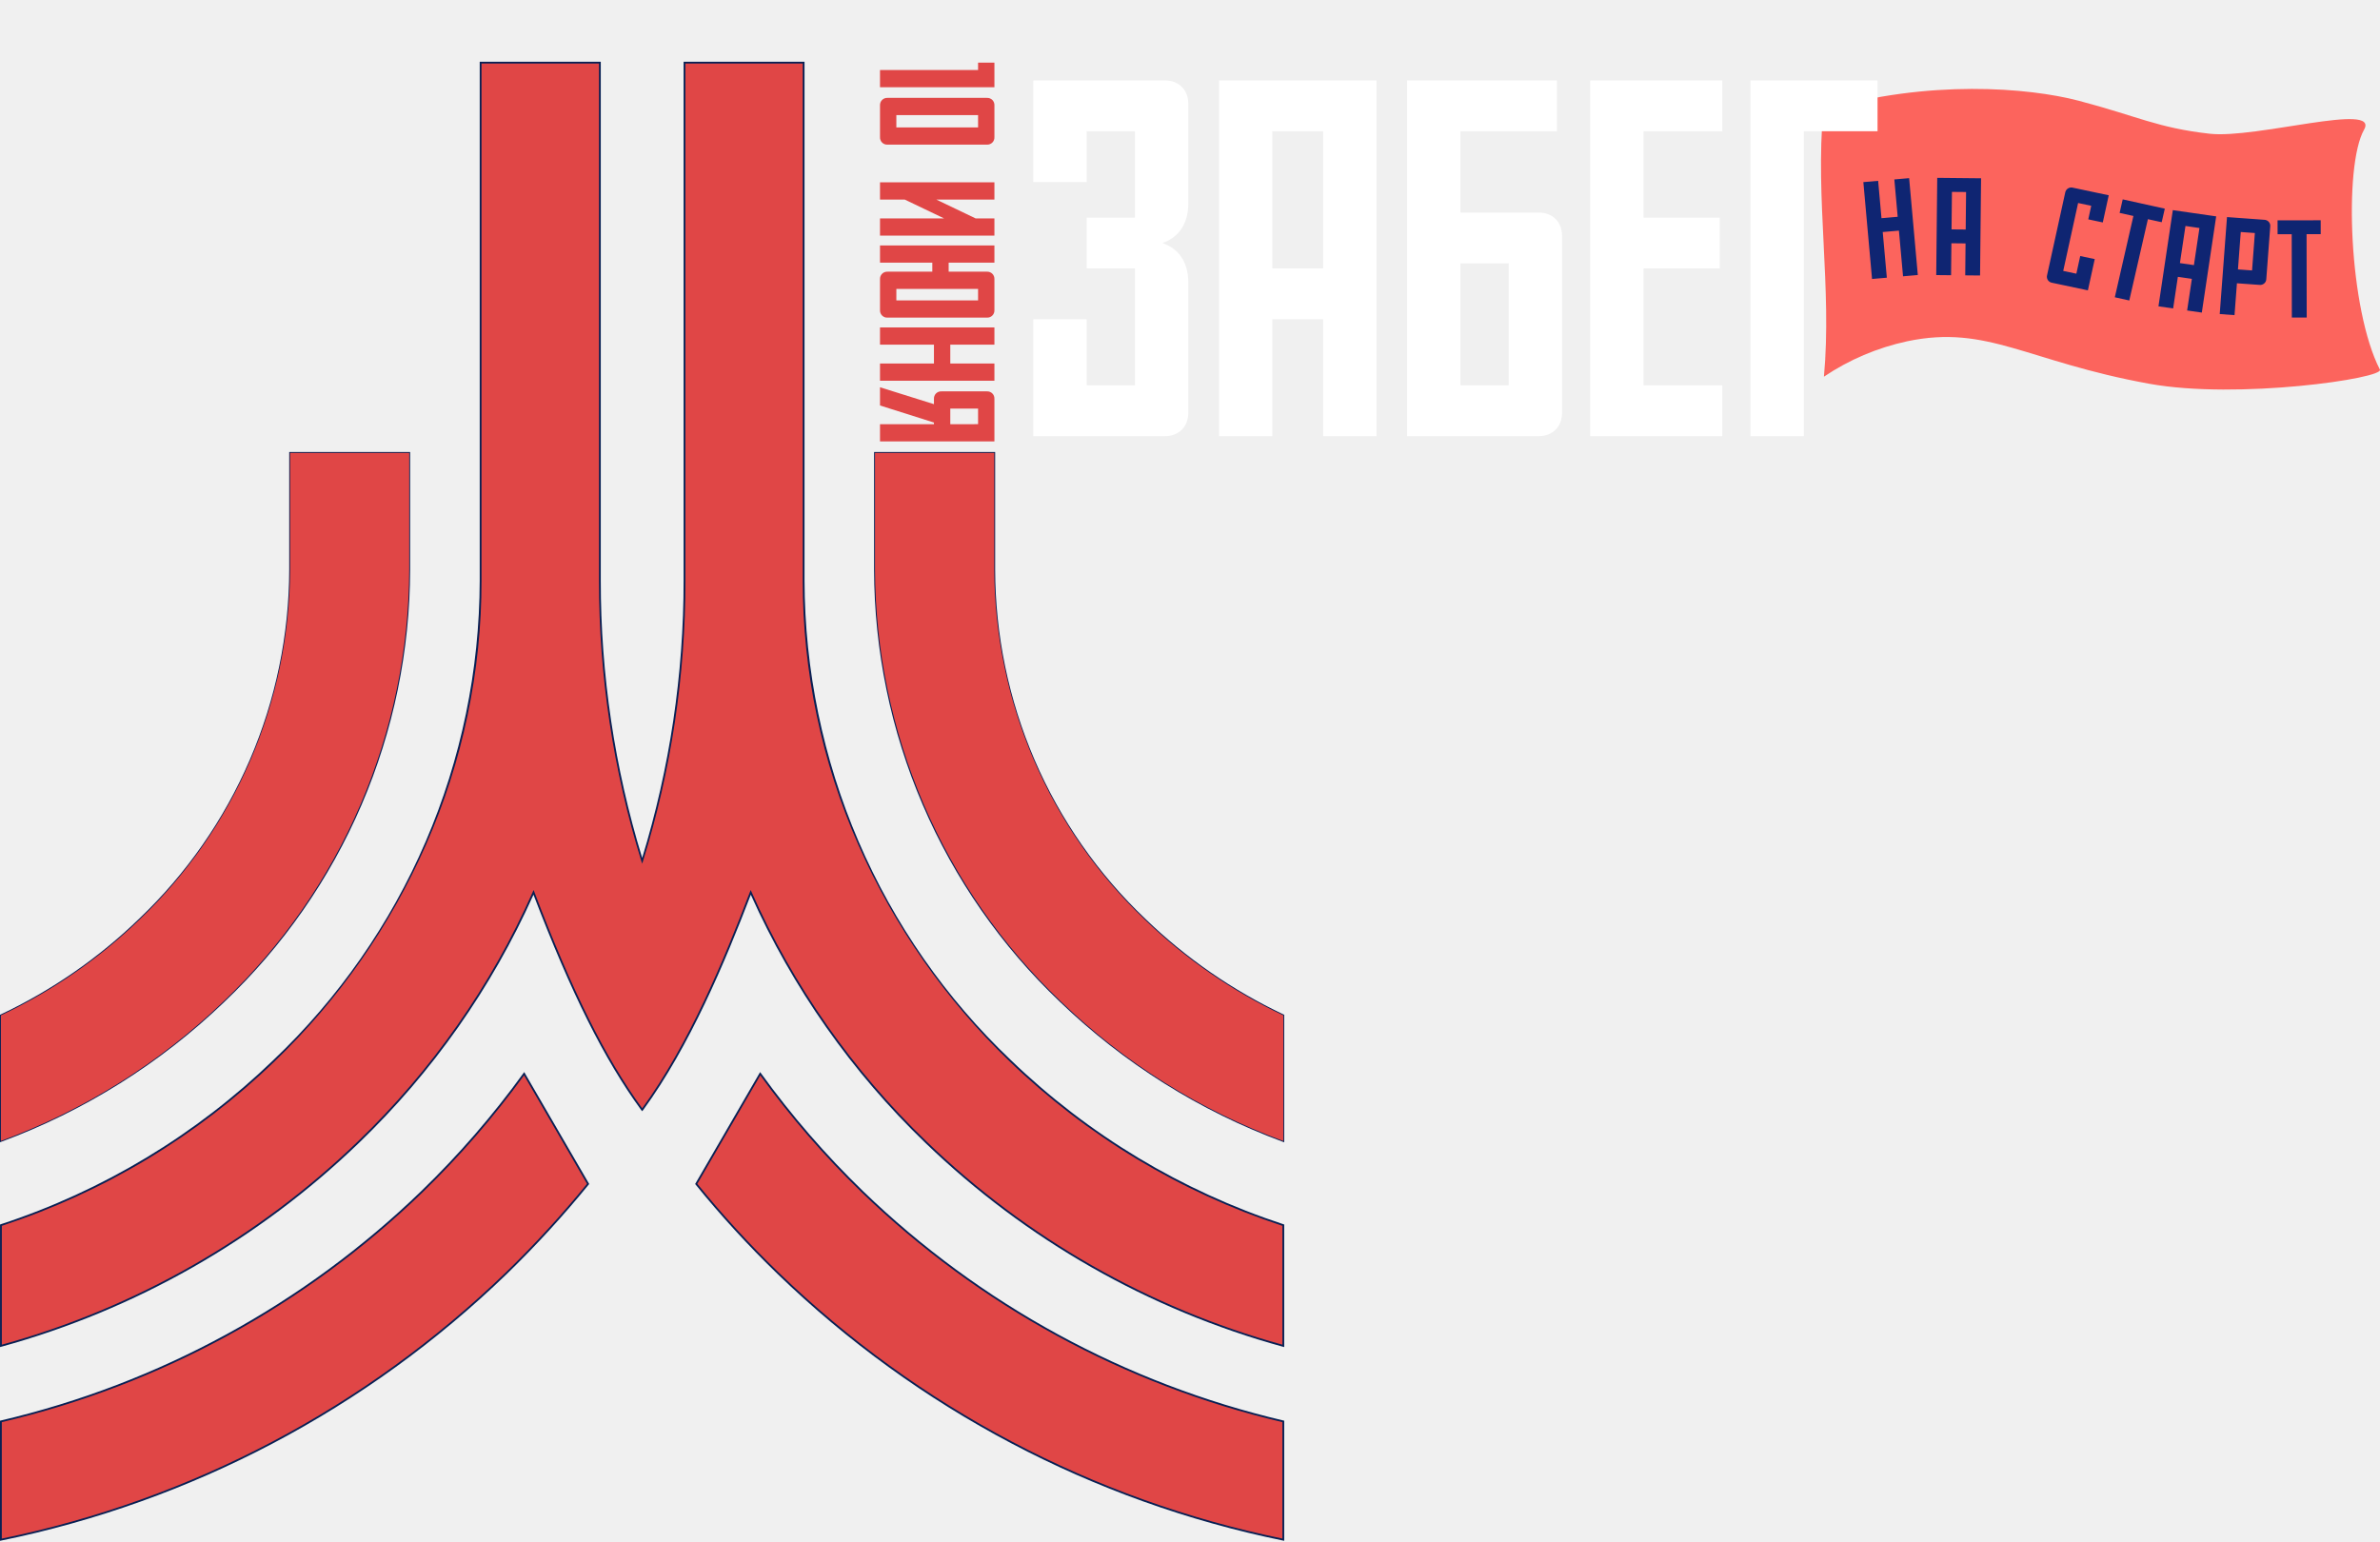
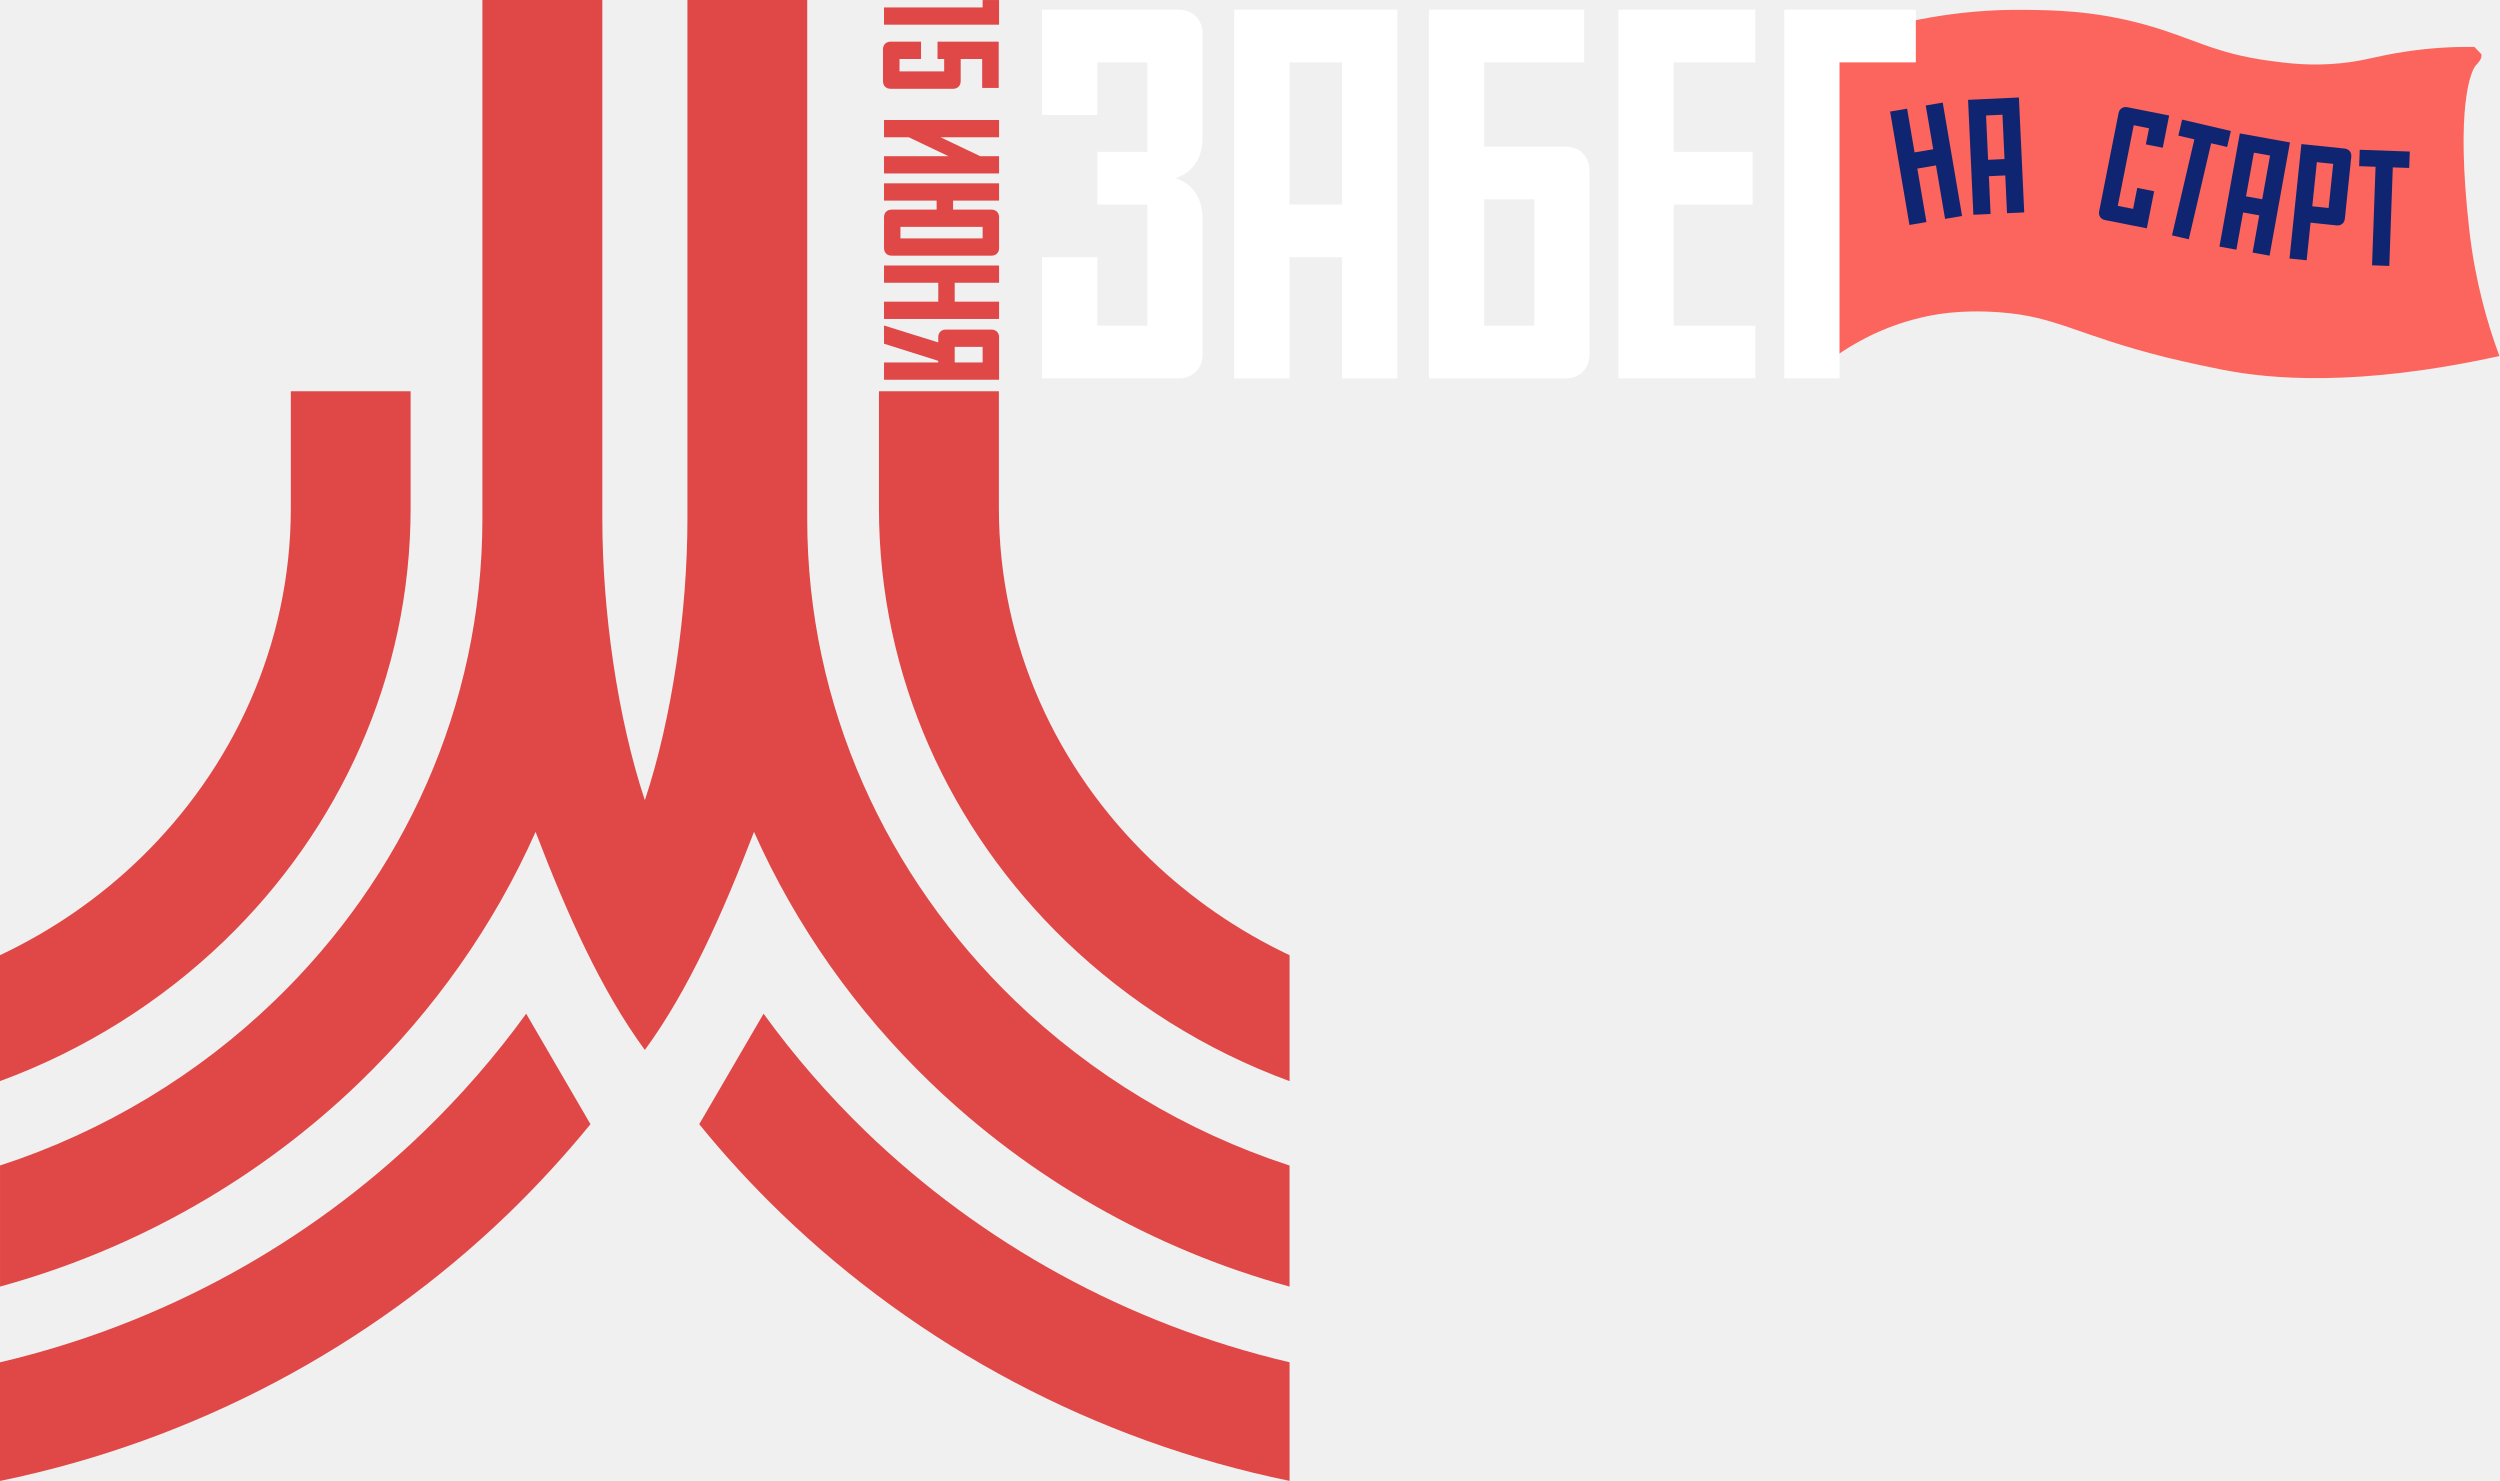
- <svg xmlns="http://www.w3.org/2000/svg" width="562" height="364" viewBox="0 0 562 364" fill="none">
-   <path d="M138.872 279.606C132.841 287.015 126.384 294.062 119.534 300.714C86.493 332.598 45.117 354.418 0.213 363.638V335.697C37.612 326.925 71.958 308.183 99.627 281.448C108.47 272.886 116.547 263.561 123.765 253.581L138.872 279.606Z" fill="#E04646" />
-   <path d="M238.536 250.499C223.204 235.874 210.979 218.286 202.597 198.793C194.216 179.301 189.85 158.308 189.763 137.078V14.791H161.638V137.078C161.634 159.53 158.263 181.854 151.639 203.299C145.021 181.852 141.654 159.529 141.652 137.078V14.791H113.49V137.078C113.411 158.31 109.047 179.306 100.664 198.799C92.281 218.292 80.05 235.879 64.711 250.499C46.422 268.183 24.37 281.465 0.219 289.344V317.862C31.916 309.165 60.934 292.629 84.618 269.765C102.065 252.948 116.112 232.908 125.988 210.746C133.318 229.975 141.437 248.166 151.571 262.017L151.639 262.103L151.712 262.017C161.828 248.166 169.929 229.975 177.277 210.746C187.154 232.913 201.208 252.954 218.665 269.765C242.338 292.628 271.346 309.165 303.034 317.862V289.344C278.885 281.457 256.833 268.175 238.536 250.499Z" fill="#E04646" />
-   <path d="M0 269.764V239.662L0.123 239.604C12.179 233.922 23.223 226.29 32.814 217.013C43.989 206.393 52.897 193.603 58.997 179.42C65.096 165.238 68.26 149.959 68.295 134.511V106.744H96.844V134.511C96.816 153.619 92.916 172.522 85.381 190.07C77.847 207.618 66.835 223.444 53.015 236.587C37.89 251.13 19.94 262.388 0.287 269.658L0 269.764ZM0.426 239.933V269.151C19.913 261.897 37.711 250.709 52.72 236.278C66.499 223.176 77.478 207.397 84.99 189.903C92.502 172.408 96.39 153.562 96.419 134.511V107.171H68.721V134.511C68.685 150.016 65.51 165.352 59.389 179.588C53.267 193.823 44.326 206.661 33.109 217.321C23.517 226.599 12.477 234.237 0.426 239.933Z" fill="#082054" />
-   <path d="M303.246 269.777L302.96 269.67C283.312 262.405 265.373 251.141 250.268 236.587C236.444 223.446 225.426 207.621 217.885 190.073C210.344 172.526 206.437 153.622 206.402 134.511V106.744H234.989V134.511C235.022 149.959 238.184 165.239 244.284 179.422C250.383 193.604 259.292 206.394 270.47 217.013C280.056 226.278 291.087 233.909 303.125 239.604L303.246 239.662V269.777ZM206.828 107.171V134.511C206.863 153.564 210.758 172.411 218.277 189.906C225.796 207.4 236.78 223.178 250.563 236.278C265.551 250.722 283.339 261.916 302.82 269.164V239.933C290.788 234.224 279.762 226.587 270.175 217.321C258.956 206.663 250.014 193.825 243.892 179.589C237.77 165.353 234.596 150.017 234.563 134.511V107.171H206.828Z" fill="#082054" />
-   <path d="M179.512 253.581C186.726 263.57 194.804 272.902 203.651 281.467C231.32 308.181 265.652 326.915 303.034 335.697V363.632C258.138 354.412 216.772 332.592 183.744 300.708C176.876 294.076 170.418 287.029 164.406 279.607L179.512 253.581Z" fill="#E04646" />
-   <path d="M234.816 14.792V20.603H207.801V16.535H230.958V14.792H234.816Z" fill="#E04646" />
-   <path d="M207.801 24.899C207.787 24.661 207.823 24.424 207.908 24.201C207.992 23.979 208.122 23.777 208.29 23.608C208.458 23.44 208.659 23.309 208.881 23.225C209.102 23.14 209.339 23.103 209.576 23.117H233.041C233.278 23.103 233.515 23.14 233.736 23.225C233.958 23.309 234.159 23.44 234.327 23.608C234.494 23.777 234.625 23.979 234.709 24.201C234.793 24.424 234.83 24.661 234.816 24.899V32.375C234.83 32.613 234.793 32.851 234.709 33.073C234.625 33.295 234.494 33.497 234.327 33.666C234.159 33.834 233.958 33.965 233.736 34.049C233.515 34.134 233.278 34.171 233.041 34.157H209.576C209.339 34.171 209.102 34.134 208.881 34.049C208.659 33.965 208.458 33.834 208.29 33.666C208.123 33.497 207.992 33.295 207.908 33.073C207.824 32.851 207.787 32.613 207.801 32.375V24.899ZM211.66 30.09H230.957V27.184H211.66V30.09Z" fill="#E04646" />
-   <path d="M207.801 51.581H222.93L213.629 47.126H207.801V43.059H234.816V47.126H221.077L230.378 51.581H234.816V55.648H207.801V51.581Z" fill="#E04646" />
-   <path d="M207.801 65.947C207.787 65.709 207.824 65.472 207.908 65.249C207.992 65.027 208.123 64.825 208.29 64.657C208.458 64.488 208.659 64.358 208.881 64.273C209.102 64.188 209.339 64.151 209.576 64.165H220.151V62.034H207.801V57.967H234.816V62.034H224.011V64.165H233.041C233.278 64.151 233.515 64.188 233.736 64.273C233.958 64.357 234.159 64.488 234.327 64.656C234.494 64.825 234.625 65.027 234.709 65.249C234.793 65.471 234.83 65.709 234.816 65.947V73.229C234.83 73.467 234.793 73.705 234.709 73.927C234.625 74.15 234.494 74.352 234.327 74.52C234.159 74.688 233.958 74.819 233.736 74.903C233.515 74.988 233.278 75.025 233.041 75.011H209.576C209.339 75.025 209.102 74.988 208.881 74.903C208.659 74.819 208.458 74.688 208.29 74.52C208.122 74.352 207.992 74.15 207.908 73.927C207.823 73.705 207.787 73.467 207.801 73.229V65.947ZM211.66 70.944H230.957V68.232H211.66V70.944Z" fill="#E04646" />
-   <path d="M234.816 89.918H207.801V85.851H220.537V81.396H207.801V77.329H234.816V81.396H224.396V85.851H234.816V89.918Z" fill="#E04646" />
-   <path d="M207.801 91.462L220.537 95.452V94.213C220.524 93.975 220.56 93.737 220.644 93.515C220.729 93.292 220.859 93.09 221.027 92.922C221.194 92.753 221.396 92.623 221.617 92.538C221.839 92.453 222.076 92.416 222.313 92.43H233.041C233.278 92.416 233.515 92.453 233.737 92.538C233.958 92.623 234.159 92.753 234.327 92.922C234.495 93.09 234.625 93.292 234.709 93.515C234.794 93.737 234.83 93.975 234.816 94.213V104.246H207.801V100.179H220.537V99.791L207.801 95.762V91.462ZM230.958 100.178V96.498H224.396V100.179L230.958 100.178Z" fill="#E04646" />
-   <path d="M0 363.901V335.529L0.164 335.49C37.528 326.734 71.842 308.009 99.479 281.294C108.311 272.739 116.38 263.424 123.592 253.456L123.784 253.191L123.948 253.473L139.129 279.627L139.037 279.742C132.999 287.156 126.536 294.21 119.681 300.869C86.632 332.809 45.21 354.652 0.256 363.846L0 363.901ZM0.426 335.867V363.375C45.205 354.167 86.459 332.384 119.386 300.561C126.194 293.948 132.614 286.945 138.614 279.586L123.745 253.971C116.566 263.86 108.545 273.105 99.774 281.602C72.123 308.331 37.802 327.078 0.426 335.867Z" fill="#082054" />
-   <path d="M303.246 318.141L302.977 318.068C271.262 309.344 242.227 292.791 218.518 269.919C201.149 253.222 187.151 233.32 177.292 211.302C171.233 227.122 162.893 247.069 151.883 262.145L151.63 262.439L151.404 262.149C142.728 250.291 134.877 234.595 125.973 211.302C116.115 233.315 102.124 253.217 84.766 269.919C61.047 292.795 32.001 309.348 0.275 318.068L0.006 318.141V289.19L0.154 289.142C24.264 281.25 46.283 267.987 64.564 250.345C79.913 235.769 92.147 218.211 100.521 198.738C108.896 179.266 113.236 158.287 113.277 137.078V14.577H141.864V137.078C141.845 159.292 145.14 181.383 151.638 202.618C158.144 181.385 161.443 159.293 161.425 137.078V14.577H189.976V137.078C190.024 158.286 194.367 179.262 202.74 198.733C211.113 218.204 223.342 235.764 238.684 250.345C256.974 267.977 278.993 281.239 303.099 289.142L303.246 289.19L303.246 318.141ZM177.263 210.188L177.472 210.657C187.317 232.811 201.358 252.833 218.813 269.61C242.402 292.368 271.277 308.857 302.82 317.582V289.499C278.71 281.57 256.688 268.294 238.389 250.653C223.277 236.107 211.146 218.735 202.678 199.515C194.001 179.853 189.529 158.583 189.55 137.078V15.005H161.851V137.078C161.875 159.555 158.5 181.906 151.84 203.365L151.638 203.974L151.437 203.365C144.784 181.904 141.413 159.554 141.438 137.078V15.005H113.703V137.078C113.726 158.582 109.257 179.852 100.586 199.515C92.12 218.74 79.982 236.114 64.859 250.653C46.569 268.304 24.547 281.582 0.432 289.499V317.582C31.986 308.86 60.872 292.371 84.471 269.61C101.915 252.827 115.948 232.806 125.793 210.657L126.002 210.186L126.186 210.668C135.118 234.101 142.973 249.865 151.642 261.753C162.676 246.594 171.031 226.496 177.079 210.668L177.263 210.188Z" fill="#082054" />
-   <path d="M68.508 134.511C68.445 149.983 65.263 165.282 59.154 179.487C53.045 193.692 44.135 206.51 32.961 217.167C23.35 226.455 12.287 234.1 0.213 239.798V269.458C19.852 262.224 37.781 250.978 52.868 236.433C66.64 223.29 77.618 207.483 85.139 189.966C92.66 172.45 96.57 153.585 96.632 134.511V106.957H68.508V134.511Z" fill="#E04646" />
-   <path d="M234.776 106.957H206.615V134.511C206.684 153.588 210.601 172.453 218.129 189.969C225.656 207.486 236.639 223.291 250.415 236.433C265.482 250.989 283.402 262.24 303.034 269.47V239.798C290.978 234.088 279.93 226.444 270.323 217.167C259.145 206.512 250.233 193.696 244.124 179.49C238.014 165.284 234.835 149.984 234.776 134.511V106.957Z" fill="#E04646" />
-   <path d="M303.246 363.894L302.99 363.84C258.045 354.645 216.634 332.802 183.596 300.863C176.724 294.222 170.26 287.169 164.24 279.742L164.148 279.627L164.222 279.498L179.493 253.191L179.685 253.456C186.894 263.433 194.963 272.754 203.798 281.312C231.438 308.002 265.736 326.718 303.082 335.489L303.246 335.529L303.246 363.894ZM164.663 279.585C170.644 286.958 177.065 293.961 183.891 300.554C216.806 332.376 258.05 354.16 302.82 363.368V335.867C265.463 327.062 231.157 308.324 203.503 281.62C194.728 273.12 186.708 263.869 179.532 253.971L164.663 279.585Z" fill="#082054" />
-   <path d="M430.542 26.013C455.353 18.718 479.013 20.685 490.826 23.785C504.792 27.45 509.424 30.199 521.787 31.583C532.775 32.813 561.978 23.99 558.239 30.627C553.366 39.278 554.699 73.16 561.976 87.287C563.035 89.341 528.451 94.429 507.497 90.629C478.609 85.391 469.308 76.606 450.339 80.603C443.312 82.118 436.643 84.954 430.691 88.958C432.626 68.069 428.607 46.902 430.542 26.013Z" fill="#FC645D" />
-   <path d="M447.319 42.376L448.11 51.198L444.284 51.53L443.494 42.707L440 43.009L442.054 65.886L445.547 65.584L444.576 54.798L448.402 54.467L449.373 65.253L452.862 64.951L450.813 42.074L447.319 42.376ZM457.448 42L457.211 64.966L460.715 65.001L460.795 57.454L464.133 57.489L464.058 65.03L467.561 65.065L467.798 42.104L457.448 42ZM464.168 54.205L460.826 54.175L460.921 45.318L464.259 45.348L464.168 54.205ZM493.023 68.571L494.639 61.193L491.211 60.466L490.3 64.635L487.199 63.982L490.713 47.944L493.814 48.602L493.114 51.806L496.542 52.533L497.947 46.119L489.489 44.329C489.292 44.276 489.085 44.264 488.883 44.295C488.681 44.325 488.487 44.398 488.315 44.507C488.143 44.616 487.996 44.76 487.885 44.929C487.773 45.097 487.699 45.288 487.667 45.486L483.388 64.986C483.334 65.18 483.322 65.384 483.353 65.583C483.384 65.783 483.457 65.973 483.568 66.143C483.68 66.312 483.826 66.457 483.998 66.567C484.17 66.677 484.364 66.75 484.566 66.781L493.023 68.571ZM500.514 50.283L503.771 51.005L499.381 70.208L502.799 70.965L507.194 51.762L510.451 52.479L511.186 49.279L501.244 47.084L500.514 50.283ZM513.079 49.626L509.686 72.344L513.154 72.844L514.267 65.381L517.574 65.856L516.457 73.324L519.925 73.823L523.318 51.099L513.079 49.626ZM518.058 62.612L514.755 62.132L516.064 53.369L519.366 53.849L518.058 62.612ZM529.122 54.794L532.45 55.036L531.79 63.868L528.458 63.626L529.122 54.794ZM533.507 67.28C533.71 67.308 533.917 67.292 534.113 67.235C534.31 67.178 534.492 67.081 534.648 66.949C534.803 66.818 534.929 66.656 535.016 66.473C535.103 66.291 535.15 66.092 535.153 65.891L536.079 53.523C536.107 53.322 536.091 53.119 536.032 52.925C535.974 52.732 535.874 52.553 535.74 52.4C535.606 52.247 535.44 52.124 535.254 52.038C535.068 51.953 534.865 51.908 534.66 51.905L525.87 51.267L524.154 74.169L527.647 74.426L528.216 66.9L533.507 67.28ZM537.816 55.318L541.154 55.313L541.184 75L544.693 74.995L544.662 55.308L548 55.303L547.995 52.024L537.811 52.039L537.816 55.318Z" fill="#0F2572" />
-   <path d="M280.6 66.76V97.48C280.6 100.72 278.44 103 275.08 103H244V75.4H256.6V91H268V63.4H256.6V51.4H268V31H256.6V43H244V19H275.08C278.44 19 280.6 21.28 280.6 24.52V48.04C280.6 52.84 278.32 56.08 274.48 57.4C278.32 58.72 280.6 61.84 280.6 66.76ZM287.842 19H325.042V103H312.442V75.4H300.442V103H287.842V19ZM312.442 63.4V31H300.442V63.4H312.442ZM344.856 62.2V91H356.256V62.2H344.856ZM344.856 50.2H363.336C366.696 50.2 368.856 52.48 368.856 55.72V97.48C368.856 100.72 366.696 103 363.336 103H332.256V19H367.656V31H344.856V50.2ZM375.498 103V19H406.698V31H388.098V51.4H406.098V63.4H388.098V91H406.698V103H375.498ZM413.35 19H443.35V31H425.95V103H413.35V19Z" fill="white" />
+ <svg xmlns="http://www.w3.org/2000/svg" width="341" height="202" viewBox="0 0 341 202" fill="none">
+   <path d="M250.403 48.561C252.788 46.887 256.688 44.588 261.942 43.343C263.496 42.973 267.027 42.178 272.744 42.597C280.584 43.169 283.146 45.663 295.469 48.746C295.469 48.746 298.672 49.548 303.106 50.423C309.545 51.693 321.508 52.83 340.917 48.561C339.283 44.149 337.609 38.349 336.818 31.415C334.88 14.439 337.052 9.57 337.749 8.862C337.86 8.75 338.634 8.014 338.453 7.39C338.136 7.059 337.818 6.727 337.501 6.396C334.838 6.365 331.61 6.504 327.981 7.059C324.042 7.659 322.589 8.297 319.207 8.632C315.15 9.033 312.037 8.632 309.604 8.3C301.83 7.247 299.09 5.147 292.467 3.33C285.454 1.405 279.817 1.37 275.662 1.342C269.997 1.307 261.094 1.952 250.494 5.814C250.466 20.069 250.435 34.313 250.403 48.561Z" fill="#FC655D" />
+   <path d="M264.988 13.99L267.627 29.459L265.309 29.857L264.065 22.563L261.523 22.996L262.768 30.289L260.45 30.687L257.811 15.218L260.129 14.82L261.147 20.788L263.688 20.356L262.67 14.388L264.988 13.99Z" fill="#0F2572" />
+   <path d="M275.38 13.296L276.105 28.974L273.756 29.082L273.519 23.93L271.281 24.035L271.518 29.187L269.168 29.295L268.443 13.617L275.38 13.296ZM273.135 15.647L270.897 15.751L271.176 21.799L273.414 21.695L273.135 15.647Z" fill="#0F2572" />
+   <path d="M287.138 30.019C286.521 29.897 286.21 29.402 286.325 28.809L288.971 15.44C289.09 14.847 289.567 14.508 290.181 14.627L295.873 15.754L295.002 20.152L292.694 19.695L293.13 17.498L291.042 17.082L288.867 28.076L290.955 28.491L291.519 25.631L293.827 26.088L292.827 31.146L287.138 30.019Z" fill="#0F2572" />
+   <path d="M297.637 16.315L304.292 17.867L303.783 20.051L301.601 19.542L298.55 32.639L296.26 32.105L299.31 19.008L297.128 18.499L297.637 16.315Z" fill="#0F2572" />
+   <path d="M312.351 19.431L309.566 34.872L307.251 34.453L308.164 29.378L305.958 28.981L305.045 34.056L302.73 33.637L305.515 18.196L312.351 19.431ZM309.636 21.22L307.432 20.823L306.359 26.78L308.565 27.178L309.636 21.22Z" fill="#0F2572" />
+   <path d="M315.161 30.372L314.628 35.503L312.289 35.259L313.91 19.65L319.794 20.261C320.418 20.327 320.773 20.791 320.714 21.394L319.839 29.825C319.776 30.428 319.33 30.808 318.706 30.745L315.161 30.372ZM315.394 28.14L317.622 28.37L318.246 22.35L316.018 22.12L315.394 28.14Z" fill="#0F2572" />
+   <path d="M321.867 20.428L328.696 20.672L328.616 22.911L326.378 22.831L325.9 36.273L323.547 36.19L324.025 22.747L321.787 22.667L321.867 20.428Z" fill="#0F2572" />
+   <path d="M164.038 48.304C164.038 50.243 162.741 51.607 160.733 51.607H142.136V35.085H149.673V44.422H156.495V27.9H149.673V20.718H156.495V8.507H149.673V15.689H142.136V1.322H160.733C162.741 1.322 164.038 2.686 164.038 4.625V18.706C164.038 21.58 162.671 23.519 160.374 24.307C162.671 25.099 164.038 26.965 164.038 29.912V48.304Z" fill="white" />
+   <path d="M190.6 1.322V51.611H183.064V35.088H175.886V51.611H168.346V1.322H190.6ZM183.064 8.507H175.883V27.903H183.064V8.507Z" fill="white" />
+   <path d="M213.502 20C215.513 20 216.806 21.364 216.806 23.306V48.304C216.806 50.243 215.517 51.611 213.502 51.611H194.908V1.322H216.088V8.507H202.445V20H213.502ZM202.448 44.425H209.27V27.185H202.448V44.425Z" fill="white" />
+   <path d="M220.753 1.322H239.42V8.507H228.293V20.718H239.061V27.903H228.293V44.425H239.42V51.607H220.753V1.322Z" fill="white" />
+   <path d="M261.321 1.322V8.507H250.909V51.607H243.373V1.322H261.321Z" fill="white" />
+   <path d="M80.541 153.341C77.041 157.624 73.283 161.715 69.309 165.562C50.643 183.563 26.698 196.517 0 202V185.82C22.184 180.616 42.078 169.542 57.747 154.408C62.895 149.438 67.591 144.035 71.771 138.27L80.541 153.341Z" fill="#E04747" />
+   <path d="M138.434 136.484C120.967 119.627 110.105 96.377 110.105 70.807V0H93.766V70.807C93.766 83.249 91.717 97.859 87.959 109.153C84.205 97.859 82.158 83.252 82.158 70.807V0H65.799V70.807C65.799 96.377 54.955 119.624 37.466 136.484C27.057 146.547 14.247 154.339 0.003 158.974V175.489C18.757 170.345 35.577 160.617 49.025 147.642C59.131 137.893 67.34 126.317 73.053 113.468C77.313 124.601 82.029 135.134 87.914 143.156L87.955 143.205L87.997 143.156C93.874 135.134 98.577 124.601 102.847 113.468C108.571 126.321 116.766 137.897 126.889 147.642C140.341 160.62 157.136 170.345 175.893 175.489V158.978C161.657 154.339 148.867 146.547 138.434 136.484Z" fill="#E04747" />
+   <path d="M39.669 69.325C39.669 87.957 31.753 104.898 19.019 117.186C13.508 122.505 7.08 126.948 0 130.286V147.461C11.559 143.216 21.965 136.634 30.585 128.337C46.275 113.21 56.008 92.321 56.008 69.322V53.368H39.669V69.325Z" fill="#E04747" />
+   <path d="M136.248 53.372H119.889V69.326C119.889 92.321 129.643 113.207 145.333 128.341C153.932 136.631 164.334 143.227 175.897 147.468V130.29C168.834 126.949 162.41 122.505 156.895 117.186C144.154 104.895 136.248 87.968 136.248 69.326V53.372Z" fill="#E04747" />
+   <path d="M104.151 138.27C108.32 144.032 113.016 149.434 118.171 154.415C133.851 169.535 153.713 180.609 175.897 185.816V201.993C149.202 196.514 125.272 183.56 106.605 165.559C102.607 161.712 98.852 157.617 95.374 153.341L104.151 138.27Z" fill="#E04747" />
+   <path d="M136.273 0.004V3.366H120.58V1.015H134.032V0.004H136.273Z" fill="#E04747" />
+   <path d="M120.58 21.303H129.367L123.964 18.726H120.58V16.368H136.273V18.726H128.294L133.697 21.303H136.273V23.661H120.58V21.303Z" fill="#E04747" />
+   <path d="M120.58 29.623C120.58 28.995 121.005 28.594 121.611 28.594H127.754V27.359H120.58V25.005H136.273V27.359H129.998V28.594H135.241C135.848 28.594 136.273 28.995 136.273 29.623V33.84C136.273 34.468 135.848 34.872 135.241 34.872H121.611C121.008 34.872 120.58 34.471 120.58 33.84V29.623ZM122.821 32.518H134.032V30.948H122.821V32.518Z" fill="#E04747" />
+   <path d="M136.273 43.505H120.58V41.147H127.98V38.569H120.58V36.215H136.273V38.569H130.222V41.147H136.273V43.505Z" fill="#E04747" />
+   <path d="M120.58 44.398L127.977 46.706V45.988C127.977 45.36 128.402 44.956 129.008 44.956H135.241C135.848 44.956 136.273 45.364 136.273 45.988V51.795H120.58V49.441H127.977V49.218L120.58 46.884V44.398ZM134.032 47.313H130.222V49.444H134.032V47.313Z" fill="#E04747" />
+   <path d="M128.782 8.05H127.879V5.682H136.224V11.998H133.969V8.05H131.037V11.074C131.037 11.705 130.608 12.113 130.002 12.113H121.479C120.869 12.113 120.44 11.709 120.44 11.074V6.721C120.44 6.09 120.869 5.682 121.479 5.682H125.627V8.05H122.695V9.742H128.785V8.05H128.782Z" fill="#E04747" />
</svg>
